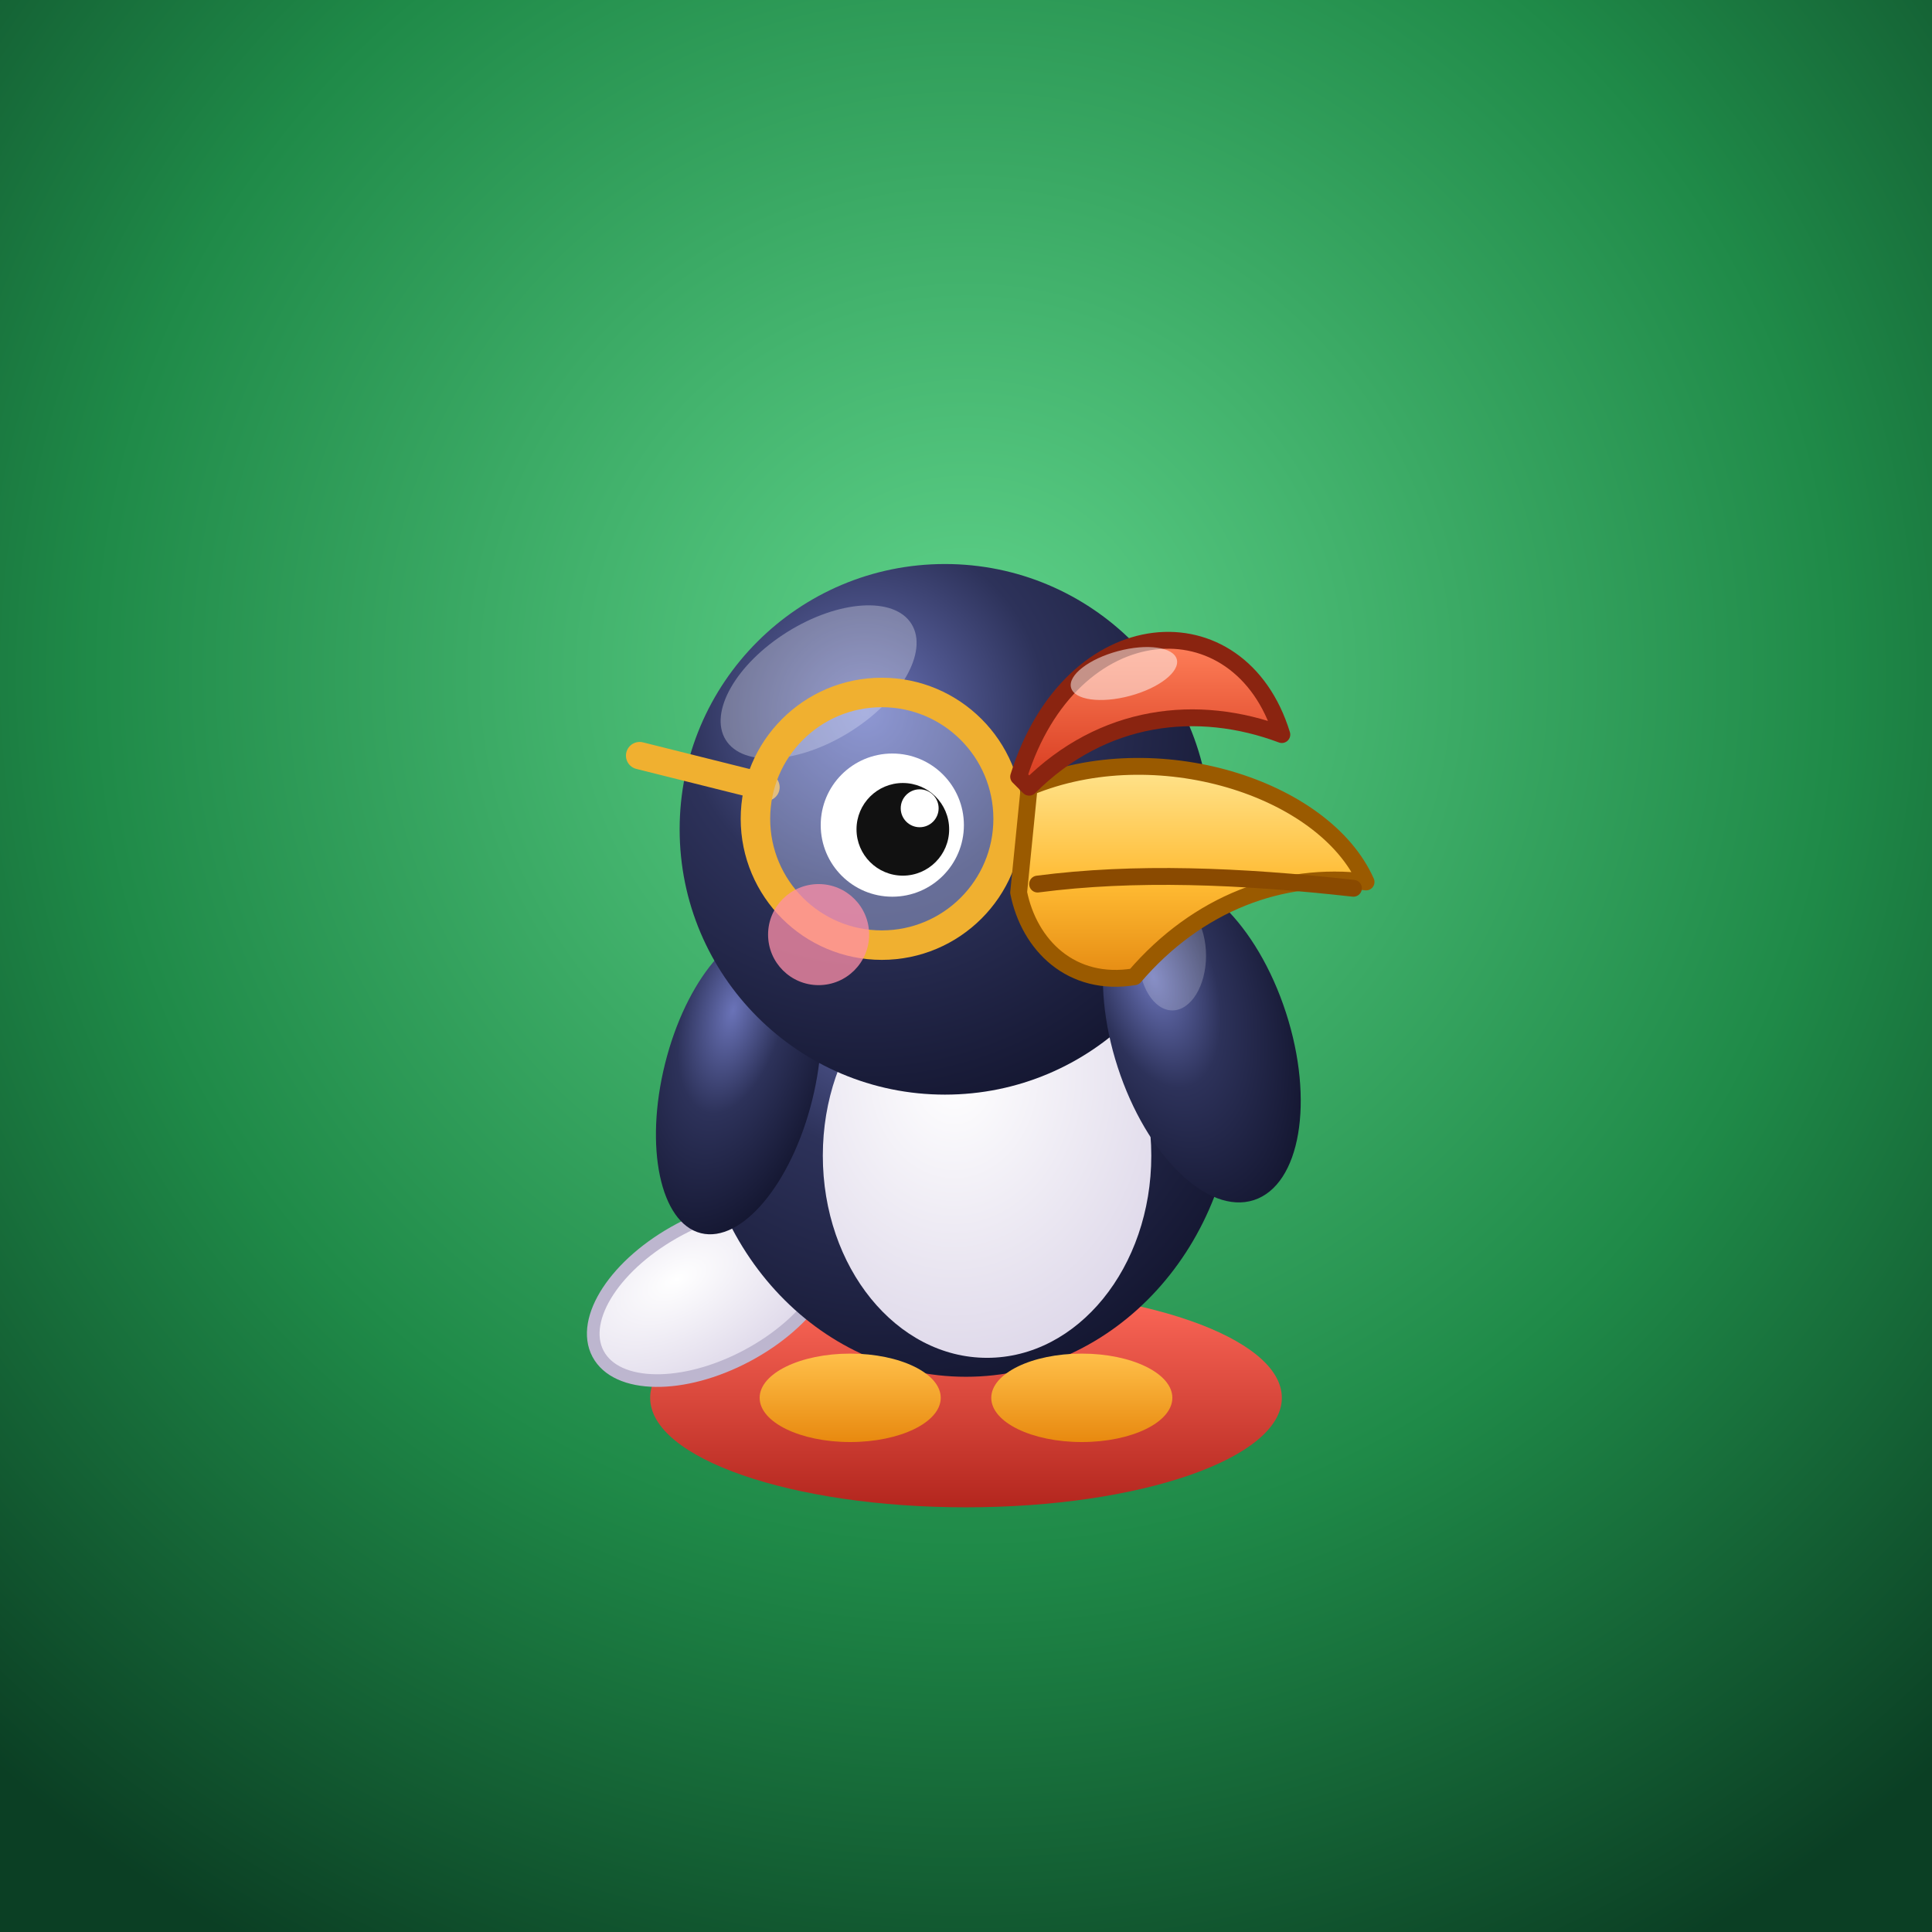
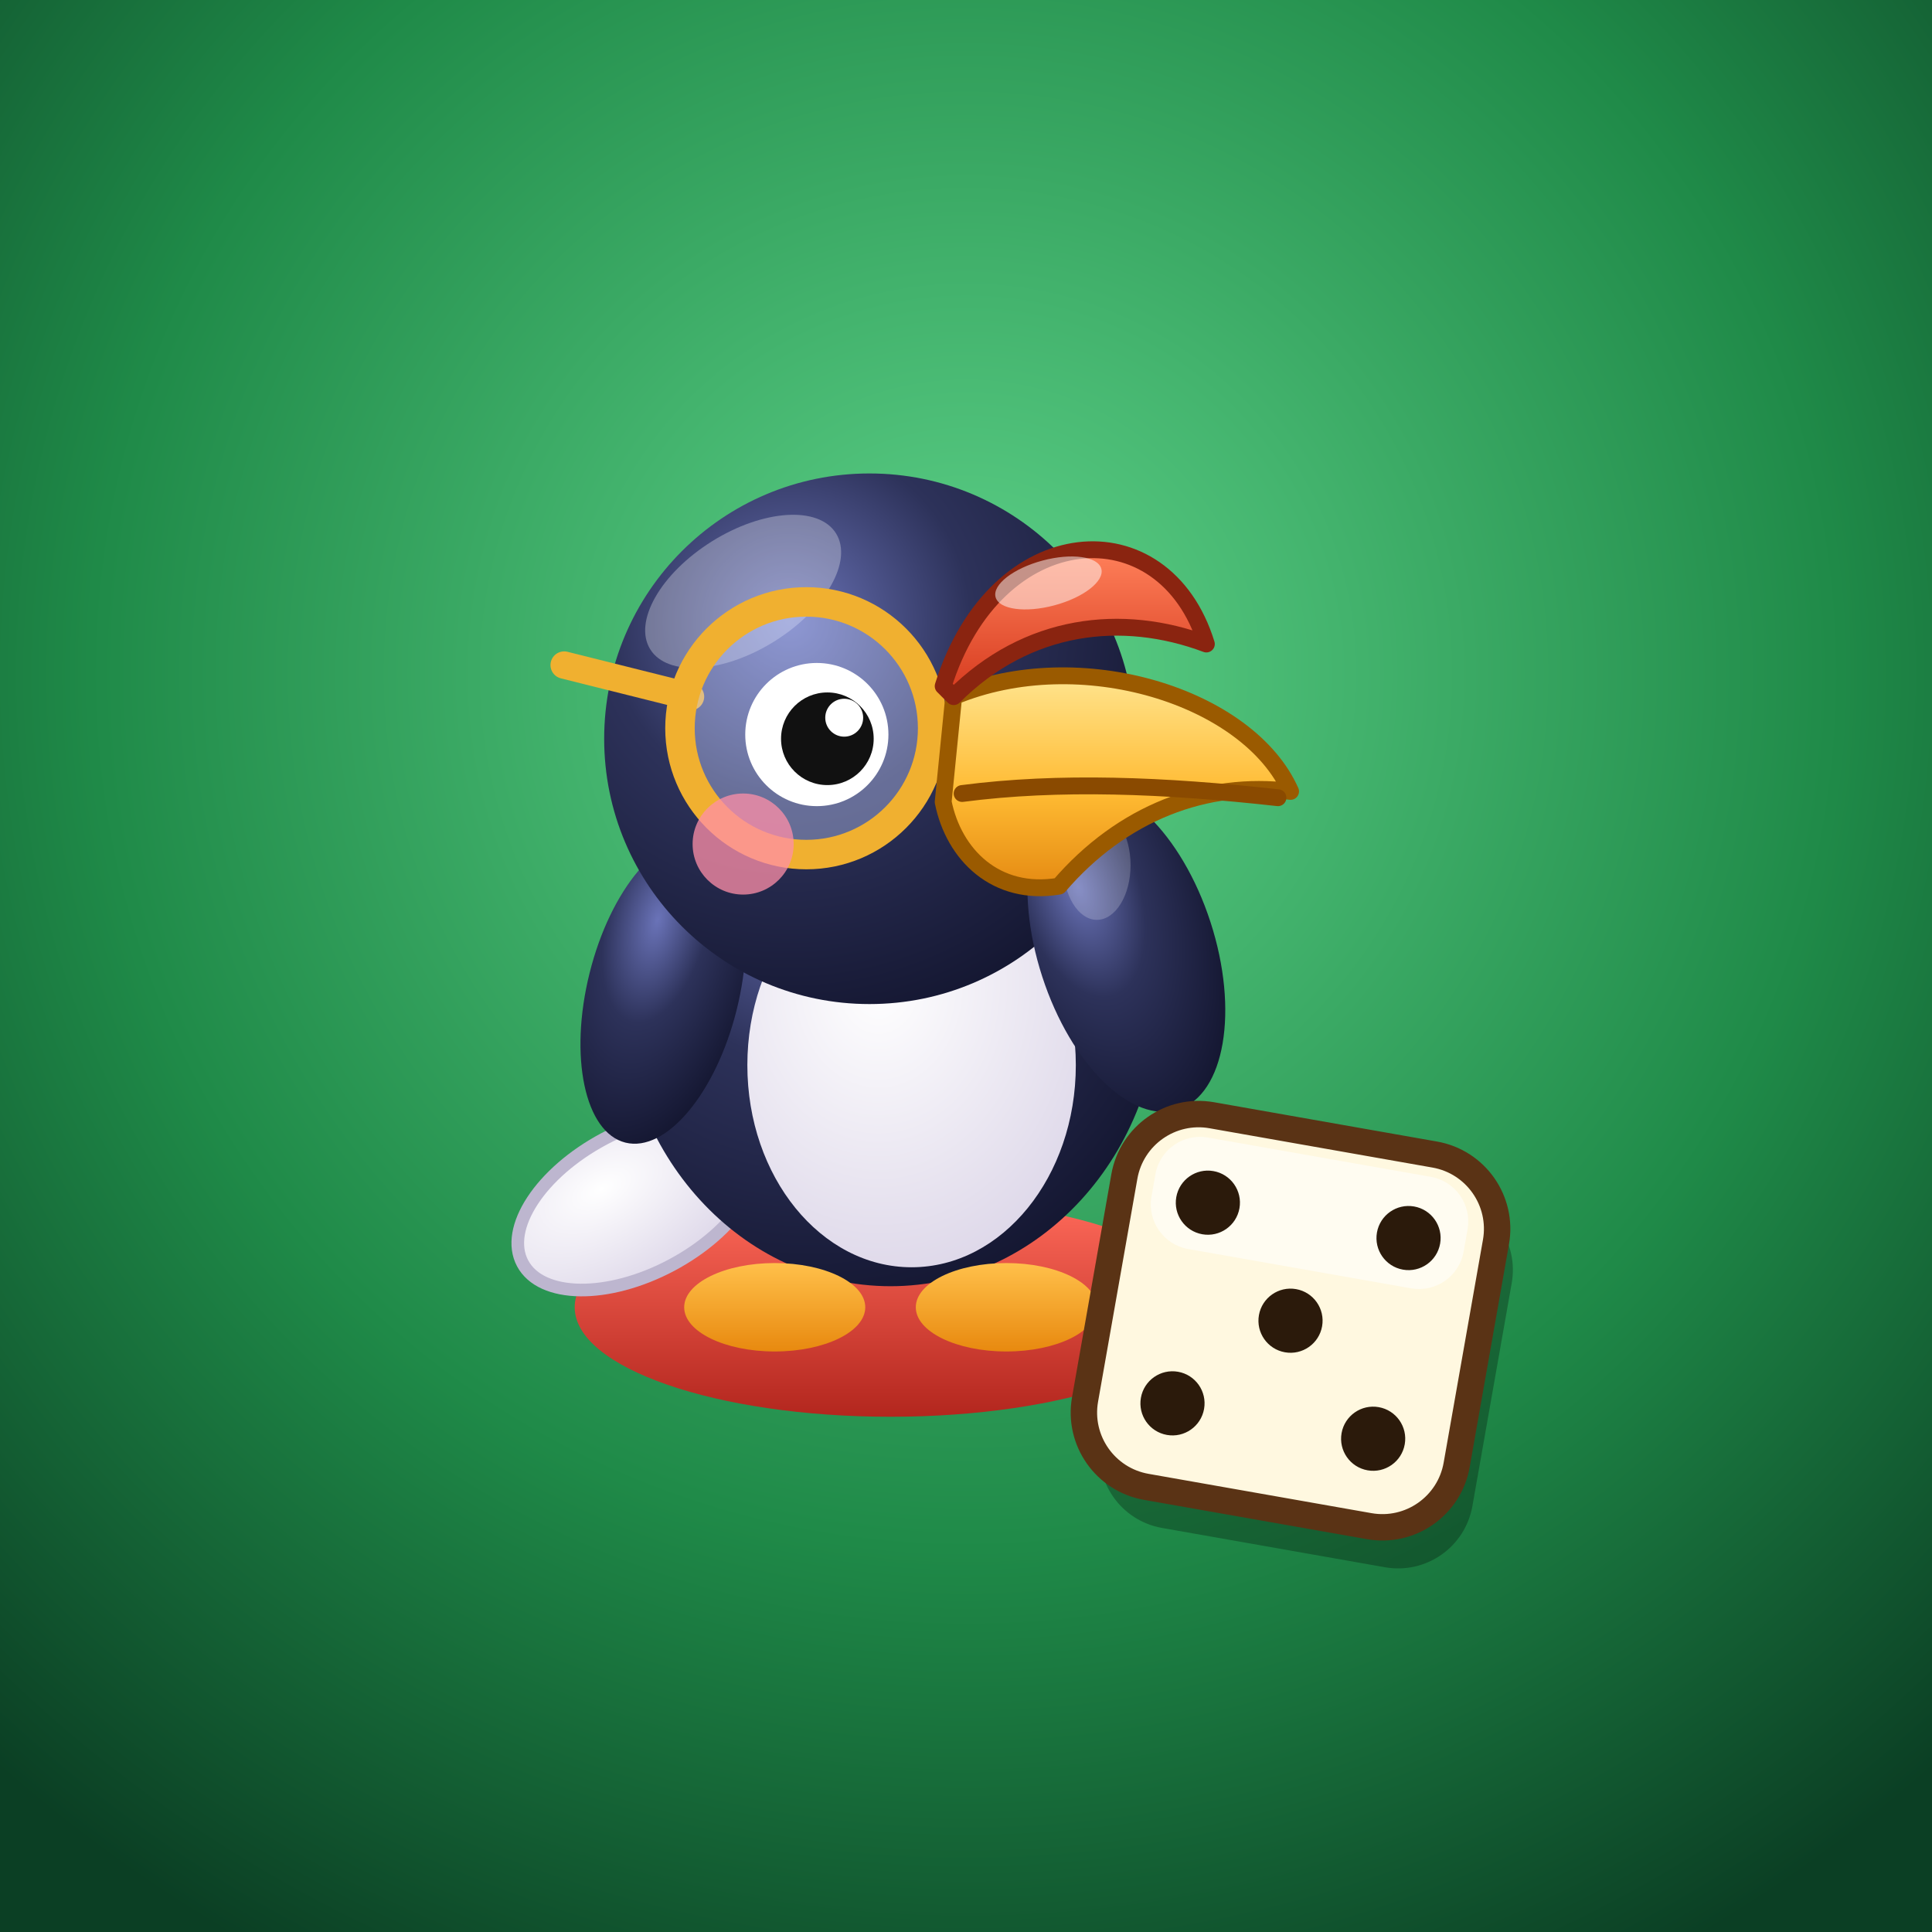
<svg xmlns="http://www.w3.org/2000/svg" xmlns:xlink="http://www.w3.org/1999/xlink" viewBox="0 0 512 512">
  <defs>
    <radialGradient id="gNavy" cx=".35" cy=".28" r=".85">
      <stop offset="0" stop-color="#6a73b8" />
      <stop offset=".4" stop-color="#2d325a" />
      <stop offset="1" stop-color="#10122a" />
    </radialGradient>
    <radialGradient id="gBelly" cx=".4" cy=".3" r=".85">
      <stop offset="0" stop-color="#ffffff" />
      <stop offset="1" stop-color="#d9d2e6" />
    </radialGradient>
    <linearGradient id="gBeak" x1="0" y1="0" x2="0" y2="1">
      <stop offset="0" stop-color="#ffe48e" />
      <stop offset=".55" stop-color="#ffbb33" />
      <stop offset="1" stop-color="#e58a12" />
    </linearGradient>
    <linearGradient id="gCasque" x1="0" y1="0" x2="0" y2="1">
      <stop offset="0" stop-color="#ff805a" />
      <stop offset="1" stop-color="#d63a1e" />
    </linearGradient>
    <linearGradient id="gFeet" x1="0" y1="0" x2="0" y2="1">
      <stop offset="0" stop-color="#ffc04a" />
      <stop offset="1" stop-color="#e8890f" />
    </linearGradient>
    <radialGradient id="bg" cx=".5" cy=".35" r=".75">
      <stop offset="0" stop-color="#5fd38a" />
      <stop offset=".6" stop-color="#1f8a48" />
      <stop offset="1" stop-color="#0b3f24" />
    </radialGradient>
    <linearGradient id="ring" x1="0" y1="0" x2="0" y2="1">
      <stop offset="0" stop-color="#ff6a5a" />
      <stop offset="1" stop-color="#b3261e" />
    </linearGradient>
    <symbol id="pn-tingang" viewBox="0 0 40 52" overflow="visible">
      <ellipse cx="8" cy="41" rx="6.2" ry="3.4" transform="rotate(-28 8 41)" fill="url(#gBelly)" stroke="#bdb6cf" stroke-width=".6" />
      <ellipse cx="20" cy="31" rx="12.8" ry="14" fill="url(#gNavy)" />
      <ellipse cx="9.2" cy="31" rx="3.6" ry="7.4" transform="rotate(14 9.2 31)" fill="url(#gNavy)" />
      <ellipse cx="21" cy="34.5" rx="7.8" ry="9.6" fill="url(#gBelly)" />
      <ellipse cx="14.5" cy="46" rx="4.3" ry="2.1" fill="url(#gFeet)" />
      <ellipse cx="25.5" cy="46" rx="4.3" ry="2.1" fill="url(#gFeet)" />
      <circle cx="19" cy="19" r="12.6" fill="url(#gNavy)" />
      <ellipse cx="13" cy="12" rx="5.2" ry="2.8" transform="rotate(-32 13 12)" fill="#ffffff" opacity=".3" />
      <g>
        <ellipse cx="31.2" cy="29" rx="4.2" ry="8" transform="rotate(-18 31.2 29)" fill="url(#gNavy)" />
        <ellipse cx="29.8" cy="25" rx="1.6" ry="2.6" fill="#ffffff" opacity=".2" />
      </g>
      <path d="M10.5 17 L4.5 15.5" stroke="#f0b030" stroke-width="1.3" stroke-linecap="round" />
      <circle cx="16" cy="18.5" r="6" fill="#c8d2ff" fill-opacity=".38" stroke="#f0b030" stroke-width="1.4" />
      <circle cx="16.5" cy="18.8" r="3.4" fill="#ffffff" />
      <circle cx="17" cy="19" r="2.2" fill="#111111" />
      <circle cx="17.8" cy="18" r=".9" fill="#ffffff" />
      <circle cx="13" cy="24" r="2.4" fill="#ff8fa8" opacity=".75" />
      <path d="M23 17 C29 14.5 37 17 39 21.5 C35 21 31 22.5 28 26 C25 26.5 23 24.5 22.5 22 Z" fill="url(#gBeak)" stroke="#9a5a00" stroke-width=".8" stroke-linejoin="round" />
      <path d="M23.4 21.6 C28 21 33 21.2 38.4 21.8" fill="none" stroke="#8a4a00" stroke-width=".8" stroke-linecap="round" />
      <path d="M22.5 16.5 C25 8.5 33 8 35 14.5 C31 13 26.5 13.5 23 17 Z" fill="url(#gCasque)" stroke="#8a2410" stroke-width=".8" stroke-linejoin="round" />
      <ellipse cx="27.5" cy="11.6" rx="2.6" ry="1.1" transform="rotate(-15 27.5 11.6)" fill="#ffffff" opacity=".5" />
    </symbol>
  </defs>
  <rect width="512" height="512" rx="0" fill="url(#bg)" />
  <rect x="18" y="18" width="476" height="476" rx="0" fill="none" stroke="#f2b705" stroke-width="10" opacity="0" />
-   <g transform="translate(256 270) scale(5.58) translate(-20 -28)">
+   <g transform="translate(236 246) scale(5.58) translate(-20 -28)">
    <ellipse cx="20" cy="46" rx="15" ry="5.2" fill="url(#ring)" />
    <use href="#pn-tingang" xlink:href="#pn-tingang" x="0" y="0" width="40" height="52" />
  </g>
+   <g transform="translate(342 350) rotate(10)">
+     <rect x="-44" y="-40" width="100" height="100" rx="20" fill="#000" opacity=".28" />
+     <rect x="-50" y="-50" width="100" height="100" rx="20" fill="#fff8e0" stroke="#5a3315" stroke-width="7" />
+     <rect x="-42" y="-44" width="84" height="30" rx="12" fill="#fff" opacity=".55" />
+     <circle cx="-27.0" cy="-27.0" r="8.5" fill="#2b1a0b" />
+     <circle cx="27.0" cy="-27.0" r="8.5" fill="#2b1a0b" />
+     <circle cx="0.0" cy="0.0" r="8.5" fill="#2b1a0b" />
+     <circle cx="-27.0" cy="27.0" r="8.5" fill="#2b1a0b" />
+     <circle cx="27.0" cy="27.0" r="8.5" fill="#2b1a0b" />
+   </g>
</svg>
